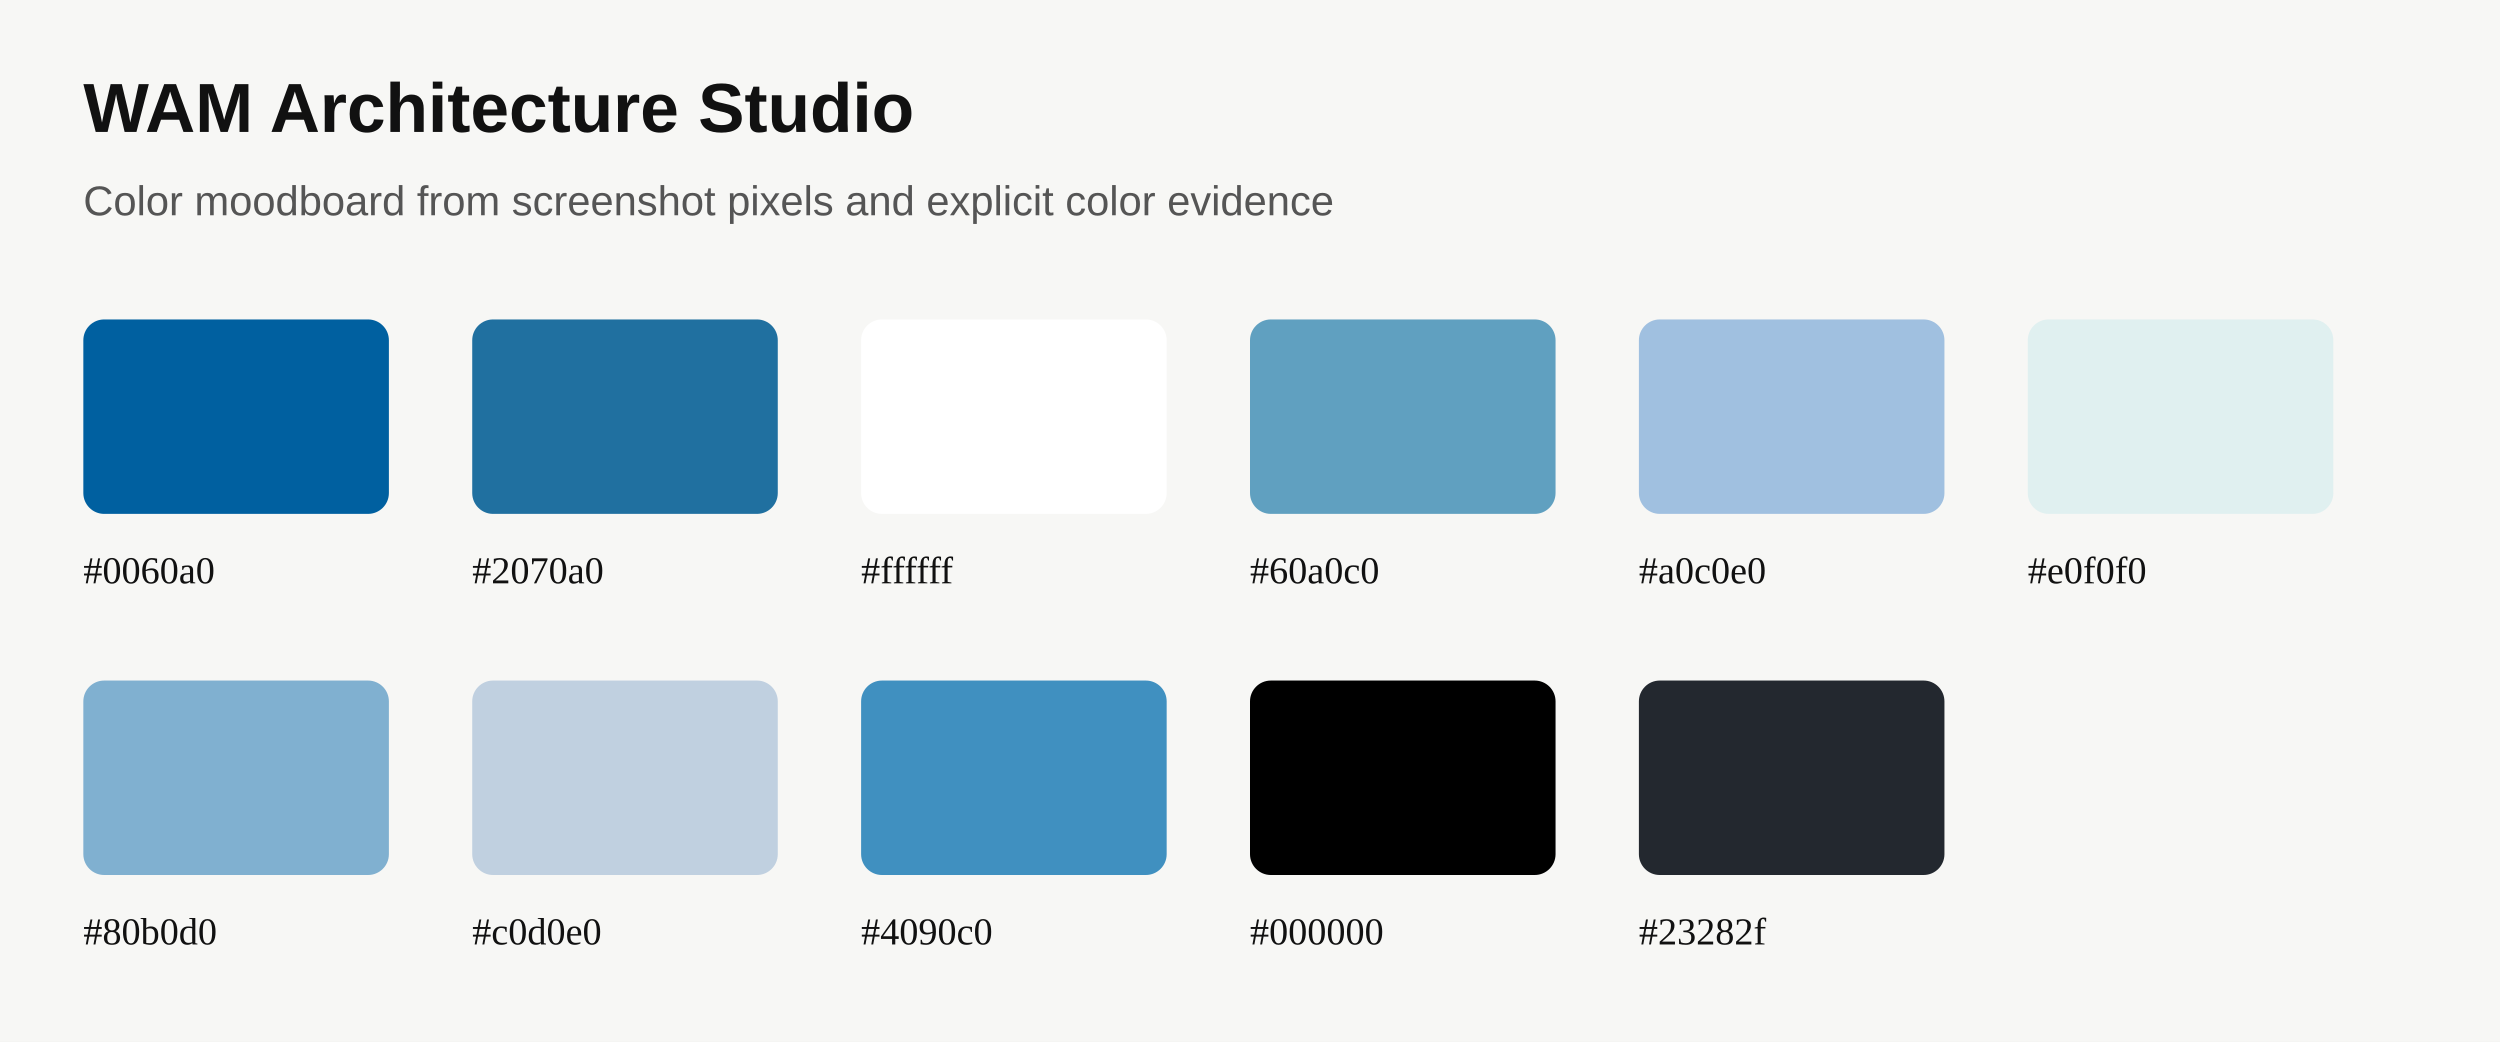
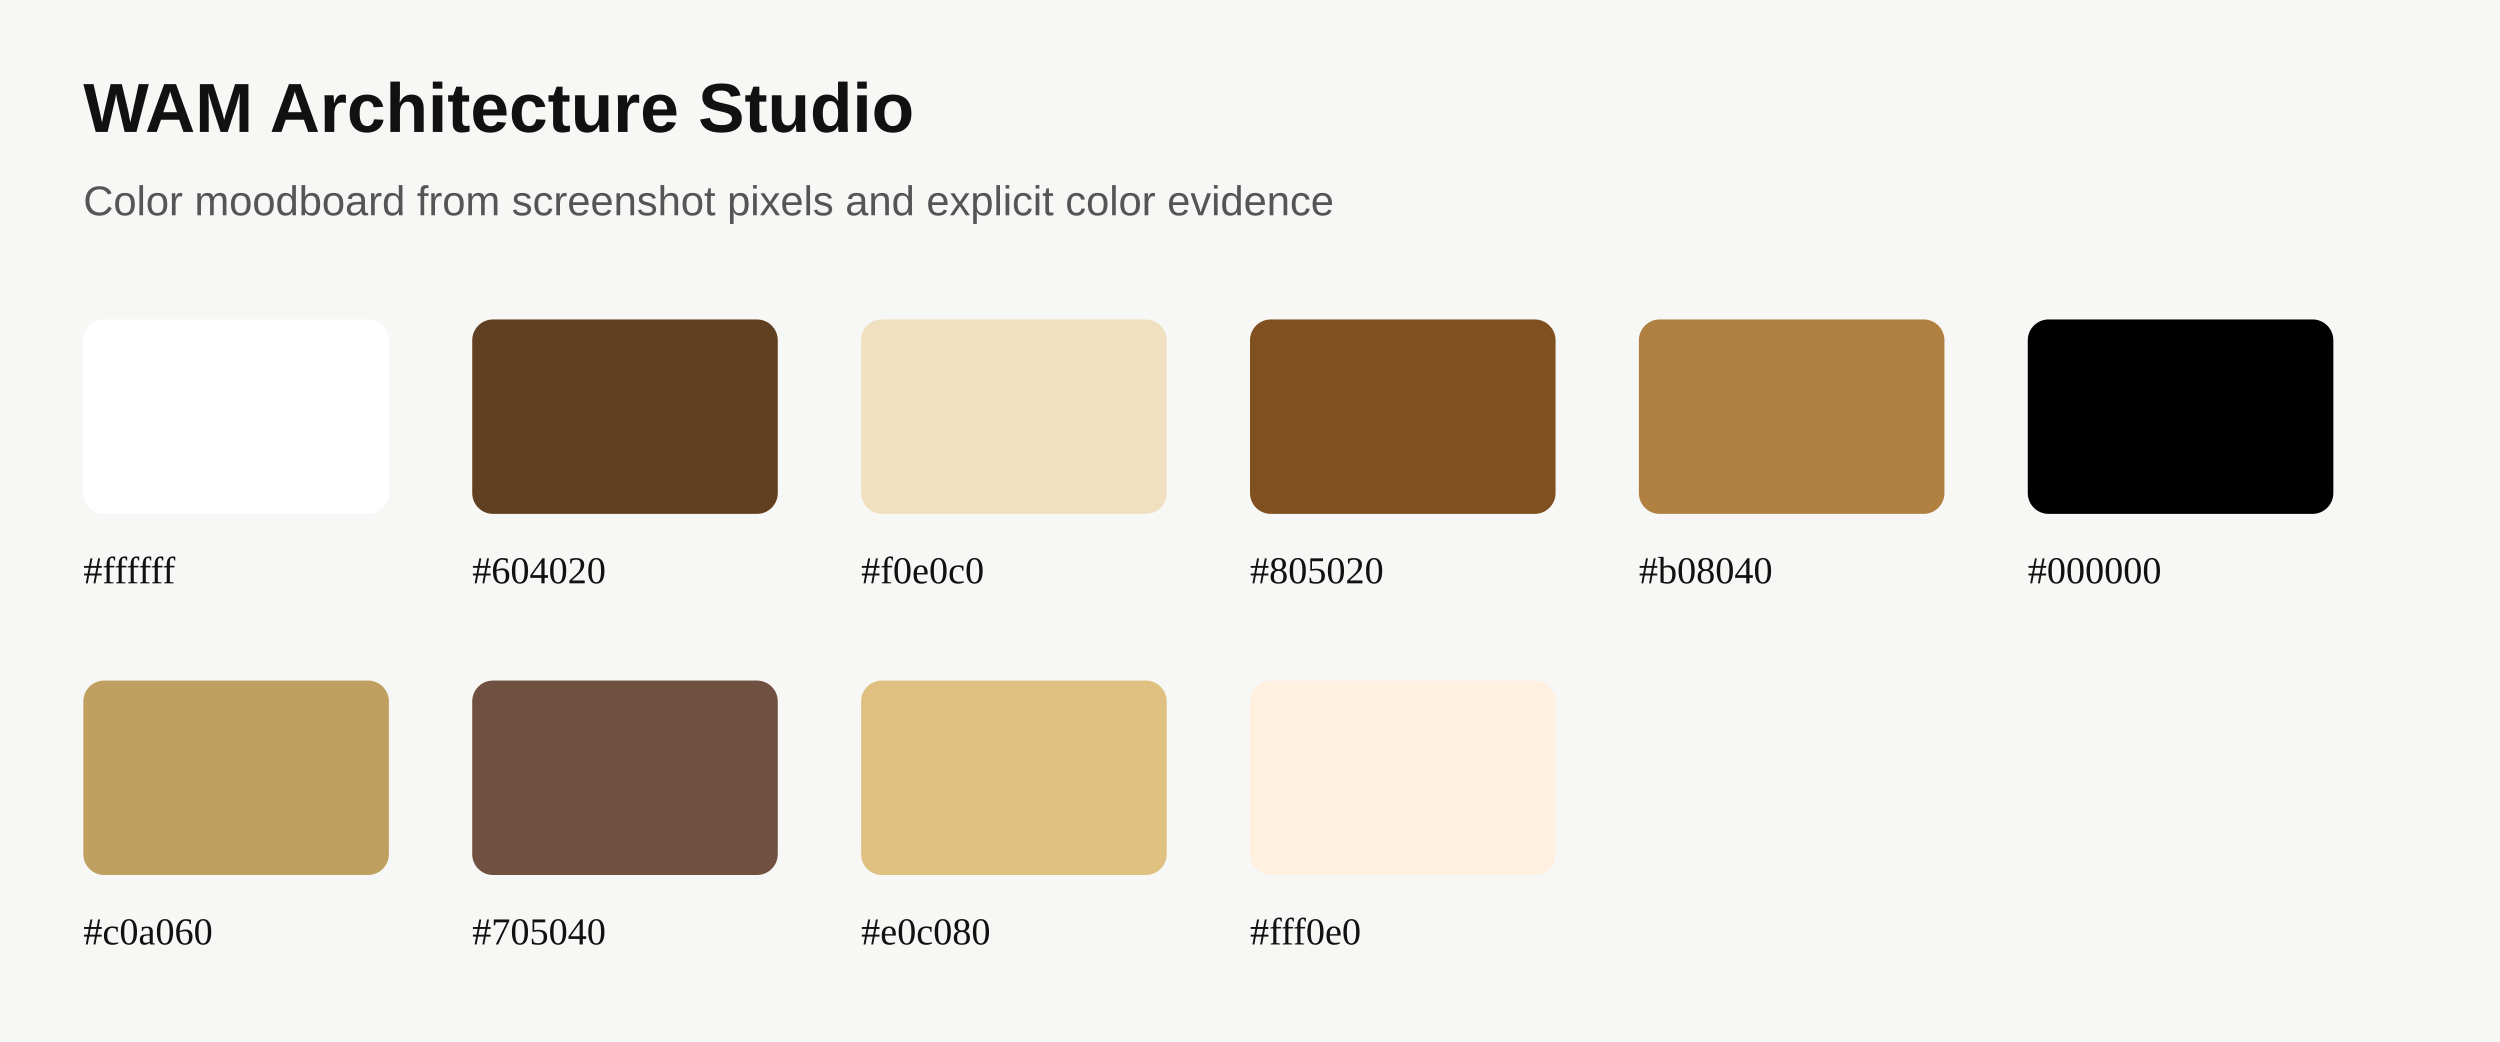
<svg xmlns="http://www.w3.org/2000/svg" width="720" height="300" viewBox="0 0 720 300">
  <rect width="720" height="300" fill="#f7f7f5" />
  <text x="24" y="38" font-family="Arial, sans-serif" font-size="20" font-weight="700" fill="#111">WAM Architecture Studio</text>
  <text x="24" y="62" font-family="Arial, sans-serif" font-size="12" fill="#555">Color moodboard from screenshot pixels and explicit color evidence</text>
-   <rect x="24" y="92" width="88" height="56" rx="6" fill="#0060a0" />
-   <text x="24" y="168" font-size="11" fill="#111">#0060a0</text>
-   <rect x="136" y="92" width="88" height="56" rx="6" fill="#2070a0" />
-   <text x="136" y="168" font-size="11" fill="#111">#2070a0</text>
-   <rect x="248" y="92" width="88" height="56" rx="6" fill="#ffffff" />
-   <text x="248" y="168" font-size="11" fill="#111">#ffffff</text>
-   <rect x="360" y="92" width="88" height="56" rx="6" fill="#60a0c0" />
-   <text x="360" y="168" font-size="11" fill="#111">#60a0c0</text>
-   <rect x="472" y="92" width="88" height="56" rx="6" fill="#a0c0e0" />
-   <text x="472" y="168" font-size="11" fill="#111">#a0c0e0</text>
-   <rect x="584" y="92" width="88" height="56" rx="6" fill="#e0f0f0" />
-   <text x="584" y="168" font-size="11" fill="#111">#e0f0f0</text>
-   <rect x="24" y="196" width="88" height="56" rx="6" fill="#80b0d0" />
-   <text x="24" y="272" font-size="11" fill="#111">#80b0d0</text>
-   <rect x="136" y="196" width="88" height="56" rx="6" fill="#c0d0e0" />
-   <text x="136" y="272" font-size="11" fill="#111">#c0d0e0</text>
-   <rect x="248" y="196" width="88" height="56" rx="6" fill="#4090c0" />
-   <text x="248" y="272" font-size="11" fill="#111">#4090c0</text>
-   <rect x="360" y="196" width="88" height="56" rx="6" fill="#000000" />
-   <text x="360" y="272" font-size="11" fill="#111">#000000</text>
-   <rect x="472" y="196" width="88" height="56" rx="6" fill="#23282f" />
-   <text x="472" y="272" font-size="11" fill="#111">#23282f</text>
+   <rect x="24" y="92" width="88" height="56" rx="6" fill="#ffffff" />
+   <text x="24" y="168" font-size="11" fill="#111">#ffffff</text>
+   <rect x="136" y="92" width="88" height="56" rx="6" fill="#604020" />
+   <text x="136" y="168" font-size="11" fill="#111">#604020</text>
+   <rect x="248" y="92" width="88" height="56" rx="6" fill="#f0e0c0" />
+   <text x="248" y="168" font-size="11" fill="#111">#f0e0c0</text>
+   <rect x="360" y="92" width="88" height="56" rx="6" fill="#805020" />
+   <text x="360" y="168" font-size="11" fill="#111">#805020</text>
+   <rect x="472" y="92" width="88" height="56" rx="6" fill="#b08040" />
+   <text x="472" y="168" font-size="11" fill="#111">#b08040</text>
+   <rect x="584" y="92" width="88" height="56" rx="6" fill="#000000" />
+   <text x="584" y="168" font-size="11" fill="#111">#000000</text>
+   <rect x="24" y="196" width="88" height="56" rx="6" fill="#c0a060" />
+   <text x="24" y="272" font-size="11" fill="#111">#c0a060</text>
+   <rect x="136" y="196" width="88" height="56" rx="6" fill="#705040" />
+   <text x="136" y="272" font-size="11" fill="#111">#705040</text>
+   <rect x="248" y="196" width="88" height="56" rx="6" fill="#e0c080" />
+   <text x="248" y="272" font-size="11" fill="#111">#e0c080</text>
+   <rect x="360" y="196" width="88" height="56" rx="6" fill="#fff0e0" />
+   <text x="360" y="272" font-size="11" fill="#111">#fff0e0</text>
</svg>
